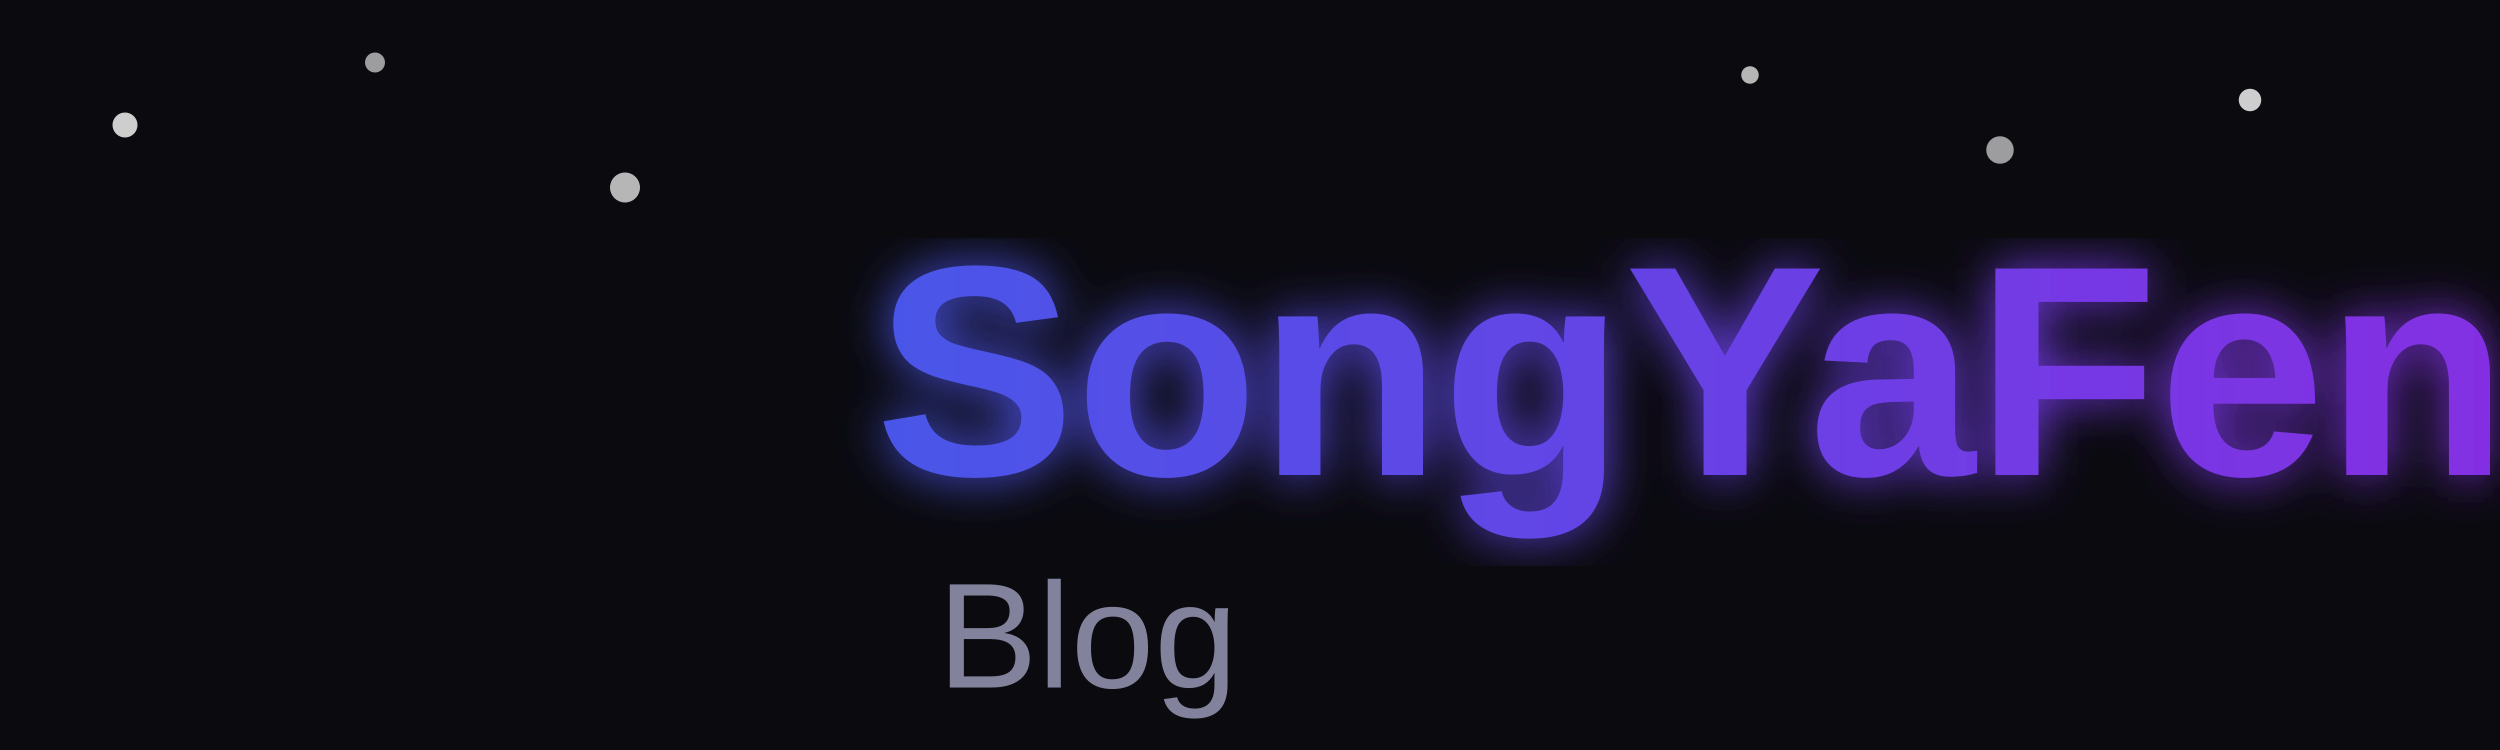
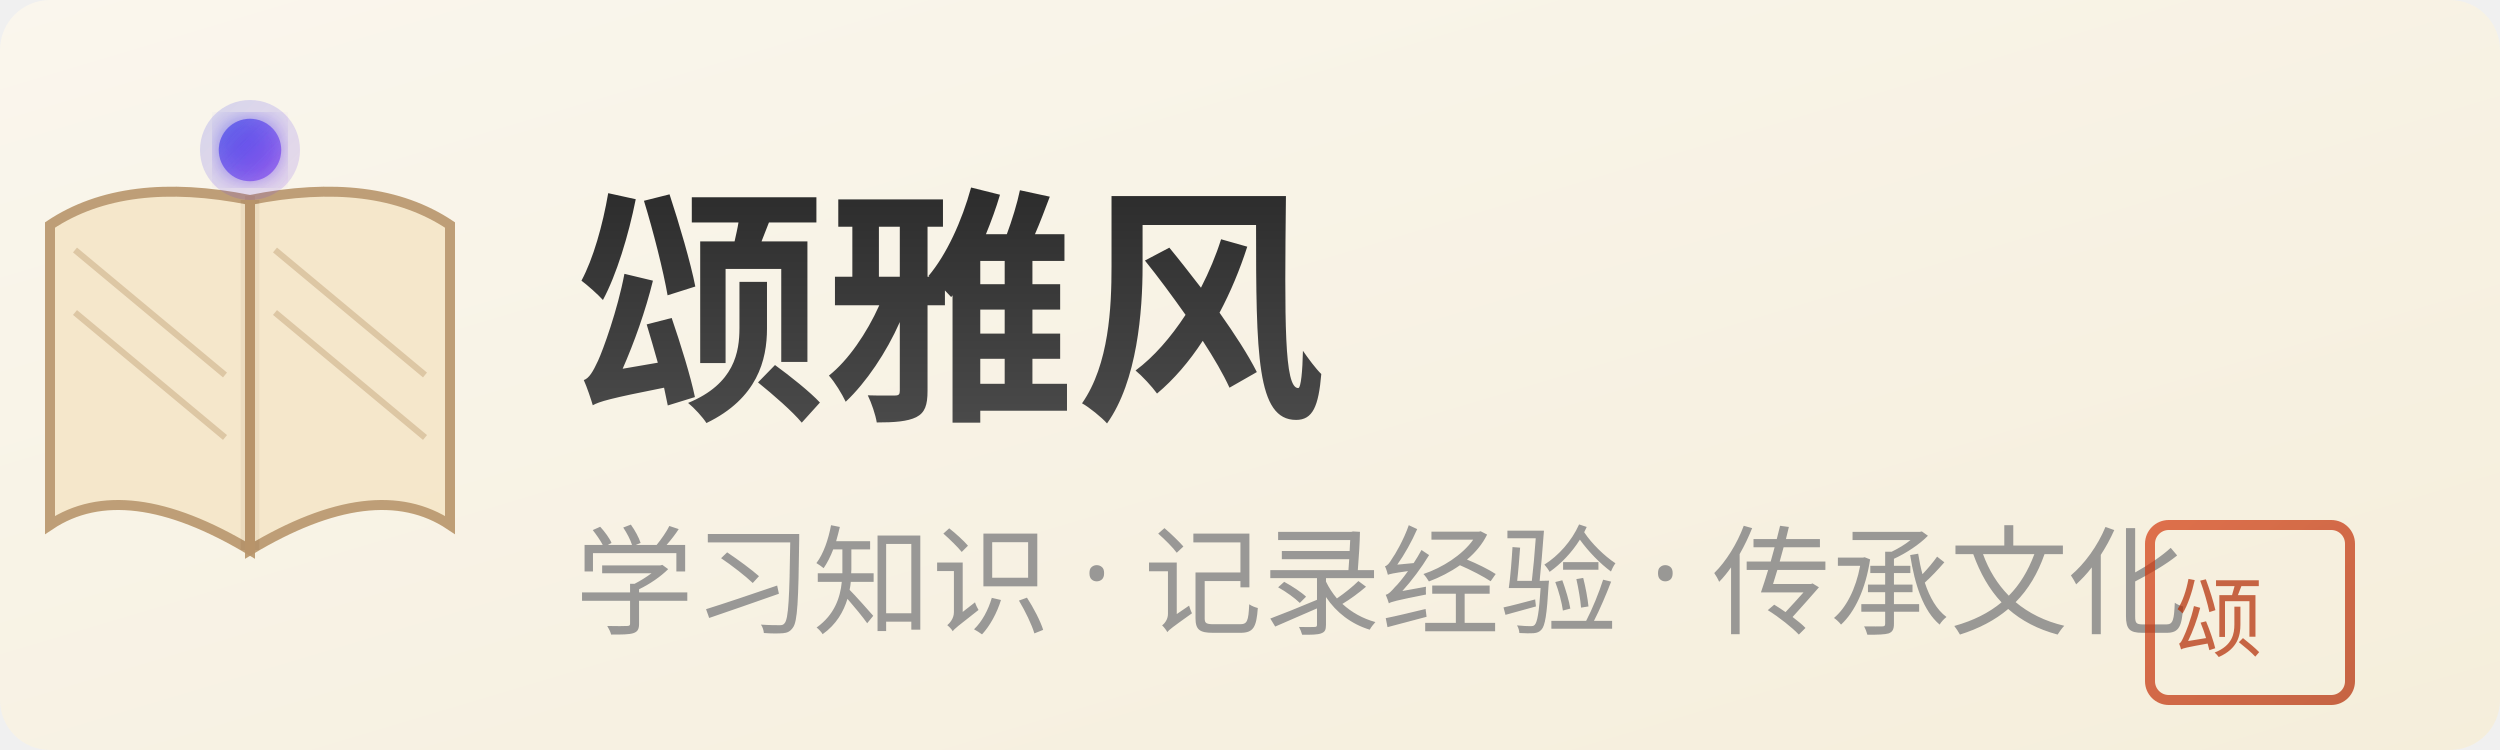
<svg xmlns="http://www.w3.org/2000/svg" width="200" height="60" viewBox="0 0 200 60">
  <defs>
-     <linearGradient id="grad1" x1="0%" y1="0%" x2="100%" y2="0%">
-       <stop offset="0%" style="stop-color:#4a55e8;stop-opacity:1" />
-       <stop offset="100%" style="stop-color:#8a2be2;stop-opacity:1" />
+     <linearGradient id="paperBg" x1="0%" y1="0%" x2="100%" y2="100%">
+       <stop offset="0%" style="stop-color:#faf6ed;stop-opacity:1" />
+       <stop offset="100%" style="stop-color:#f5eedb;stop-opacity:1" />
    </linearGradient>
-     <filter id="glow">
-       <feGaussianBlur stdDeviation="2" result="coloredBlur" />
+     <linearGradient id="sealRed" x1="0%" y1="0%" x2="100%" y2="100%">
+       <stop offset="0%" style="stop-color:#d4380d;stop-opacity:1" />
+       <stop offset="100%" style="stop-color:#b22a02;stop-opacity:1" />
+     </linearGradient>
+     <linearGradient id="inkGrad" x1="0%" y1="0%" x2="0%" y2="100%">
+       <stop offset="0%" style="stop-color:#2c2c2c;stop-opacity:1" />
+       <stop offset="100%" style="stop-color:#4a4a4a;stop-opacity:1" />
+     </linearGradient>
+     <linearGradient id="techGlow" x1="0%" y1="0%" x2="100%" y2="100%">
+       <stop offset="0%" style="stop-color:#4a55e8;stop-opacity:0.8" />
+       <stop offset="100%" style="stop-color:#7c3aed;stop-opacity:0.6" />
+     </linearGradient>
+     <filter id="softGlow">
+       <feGaussianBlur stdDeviation="1" result="blur" />
      <feMerge>
-         <feMergeNode in="coloredBlur" />
+         <feMergeNode in="blur" />
        <feMergeNode in="SourceGraphic" />
      </feMerge>
    </filter>
  </defs>
-   <rect width="200" height="60" fill="#0a0a0f" />
-   <circle cx="10" cy="10" r="1" fill="white" opacity="0.8" />
-   <circle cx="30" cy="5" r="0.8" fill="white" opacity="0.6" />
-   <circle cx="50" cy="15" r="1.2" fill="white" opacity="0.7" />
-   <circle cx="180" cy="8" r="0.9" fill="white" opacity="0.8" />
-   <circle cx="160" cy="12" r="1.1" fill="white" opacity="0.6" />
-   <circle cx="140" cy="6" r="0.7" fill="white" opacity="0.7" />
-   <text x="70" y="38" font-family="Arial, sans-serif" font-size="24" font-weight="bold" fill="url(#grad1)" filter="url(#glow)">
-     SongYaFeng
+   <rect width="200" height="60" fill="url(#paperBg)" rx="4" />
+   <line x1="20" y1="16" x2="20" y2="44" stroke="#5c3a1e" stroke-width="1.5" opacity="0.6" />
+   <path d="M20,16 Q10,14 4,18 L4,42 Q10,38 20,44 Z" fill="#f5e6c8" stroke="#b8956a" stroke-width="0.8" opacity="0.9" />
+   <path d="M6,20 L18,30" stroke="#b8956a" stroke-width="0.5" opacity="0.4" />
+   <path d="M6,25 L18,35" stroke="#b8956a" stroke-width="0.5" opacity="0.4" />
+   <path d="M20,16 Q30,14 36,18 L36,42 Q30,38 20,44 Z" fill="#f5e6c8" stroke="#b8956a" stroke-width="0.8" opacity="0.9" />
+   <path d="M22,20 L34,30" stroke="#b8956a" stroke-width="0.5" opacity="0.4" />
+   <path d="M22,25 L34,35" stroke="#b8956a" stroke-width="0.5" opacity="0.4" />
+   <circle cx="20" cy="12" r="2.5" fill="url(#techGlow)" filter="url(#softGlow)" />
+   <circle cx="20" cy="12" r="4" fill="url(#techGlow)" opacity="0.25" />
+   <text x="46" y="32" font-family="'PingFang SC', 'Microsoft YaHei', 'STKaiti', 'KaiTi', serif" font-size="20" font-weight="bold" fill="url(#inkGrad)">
+     颂雅风
  </text>
-   <text x="75" y="55" font-family="Arial, sans-serif" font-size="12" fill="#a0a0c0" opacity="0.8">
-     Blog
+   <text x="46" y="50" font-family="'PingFang SC', 'Microsoft YaHei', sans-serif" font-size="9.5" fill="#888888" opacity="0.85">
+     学习知识 · 记录经验 · 传承文化
  </text>
+   <rect x="172" y="42" width="16" height="14" rx="1.5" fill="none" stroke="url(#sealRed)" stroke-width="0.8" opacity="0.7" />
+   <text x="174" y="52" font-family="'PingFang SC', 'Microsoft YaHei', 'STKaiti', serif" font-size="7" fill="#b22a02" opacity="0.7">颂</text>
</svg>
